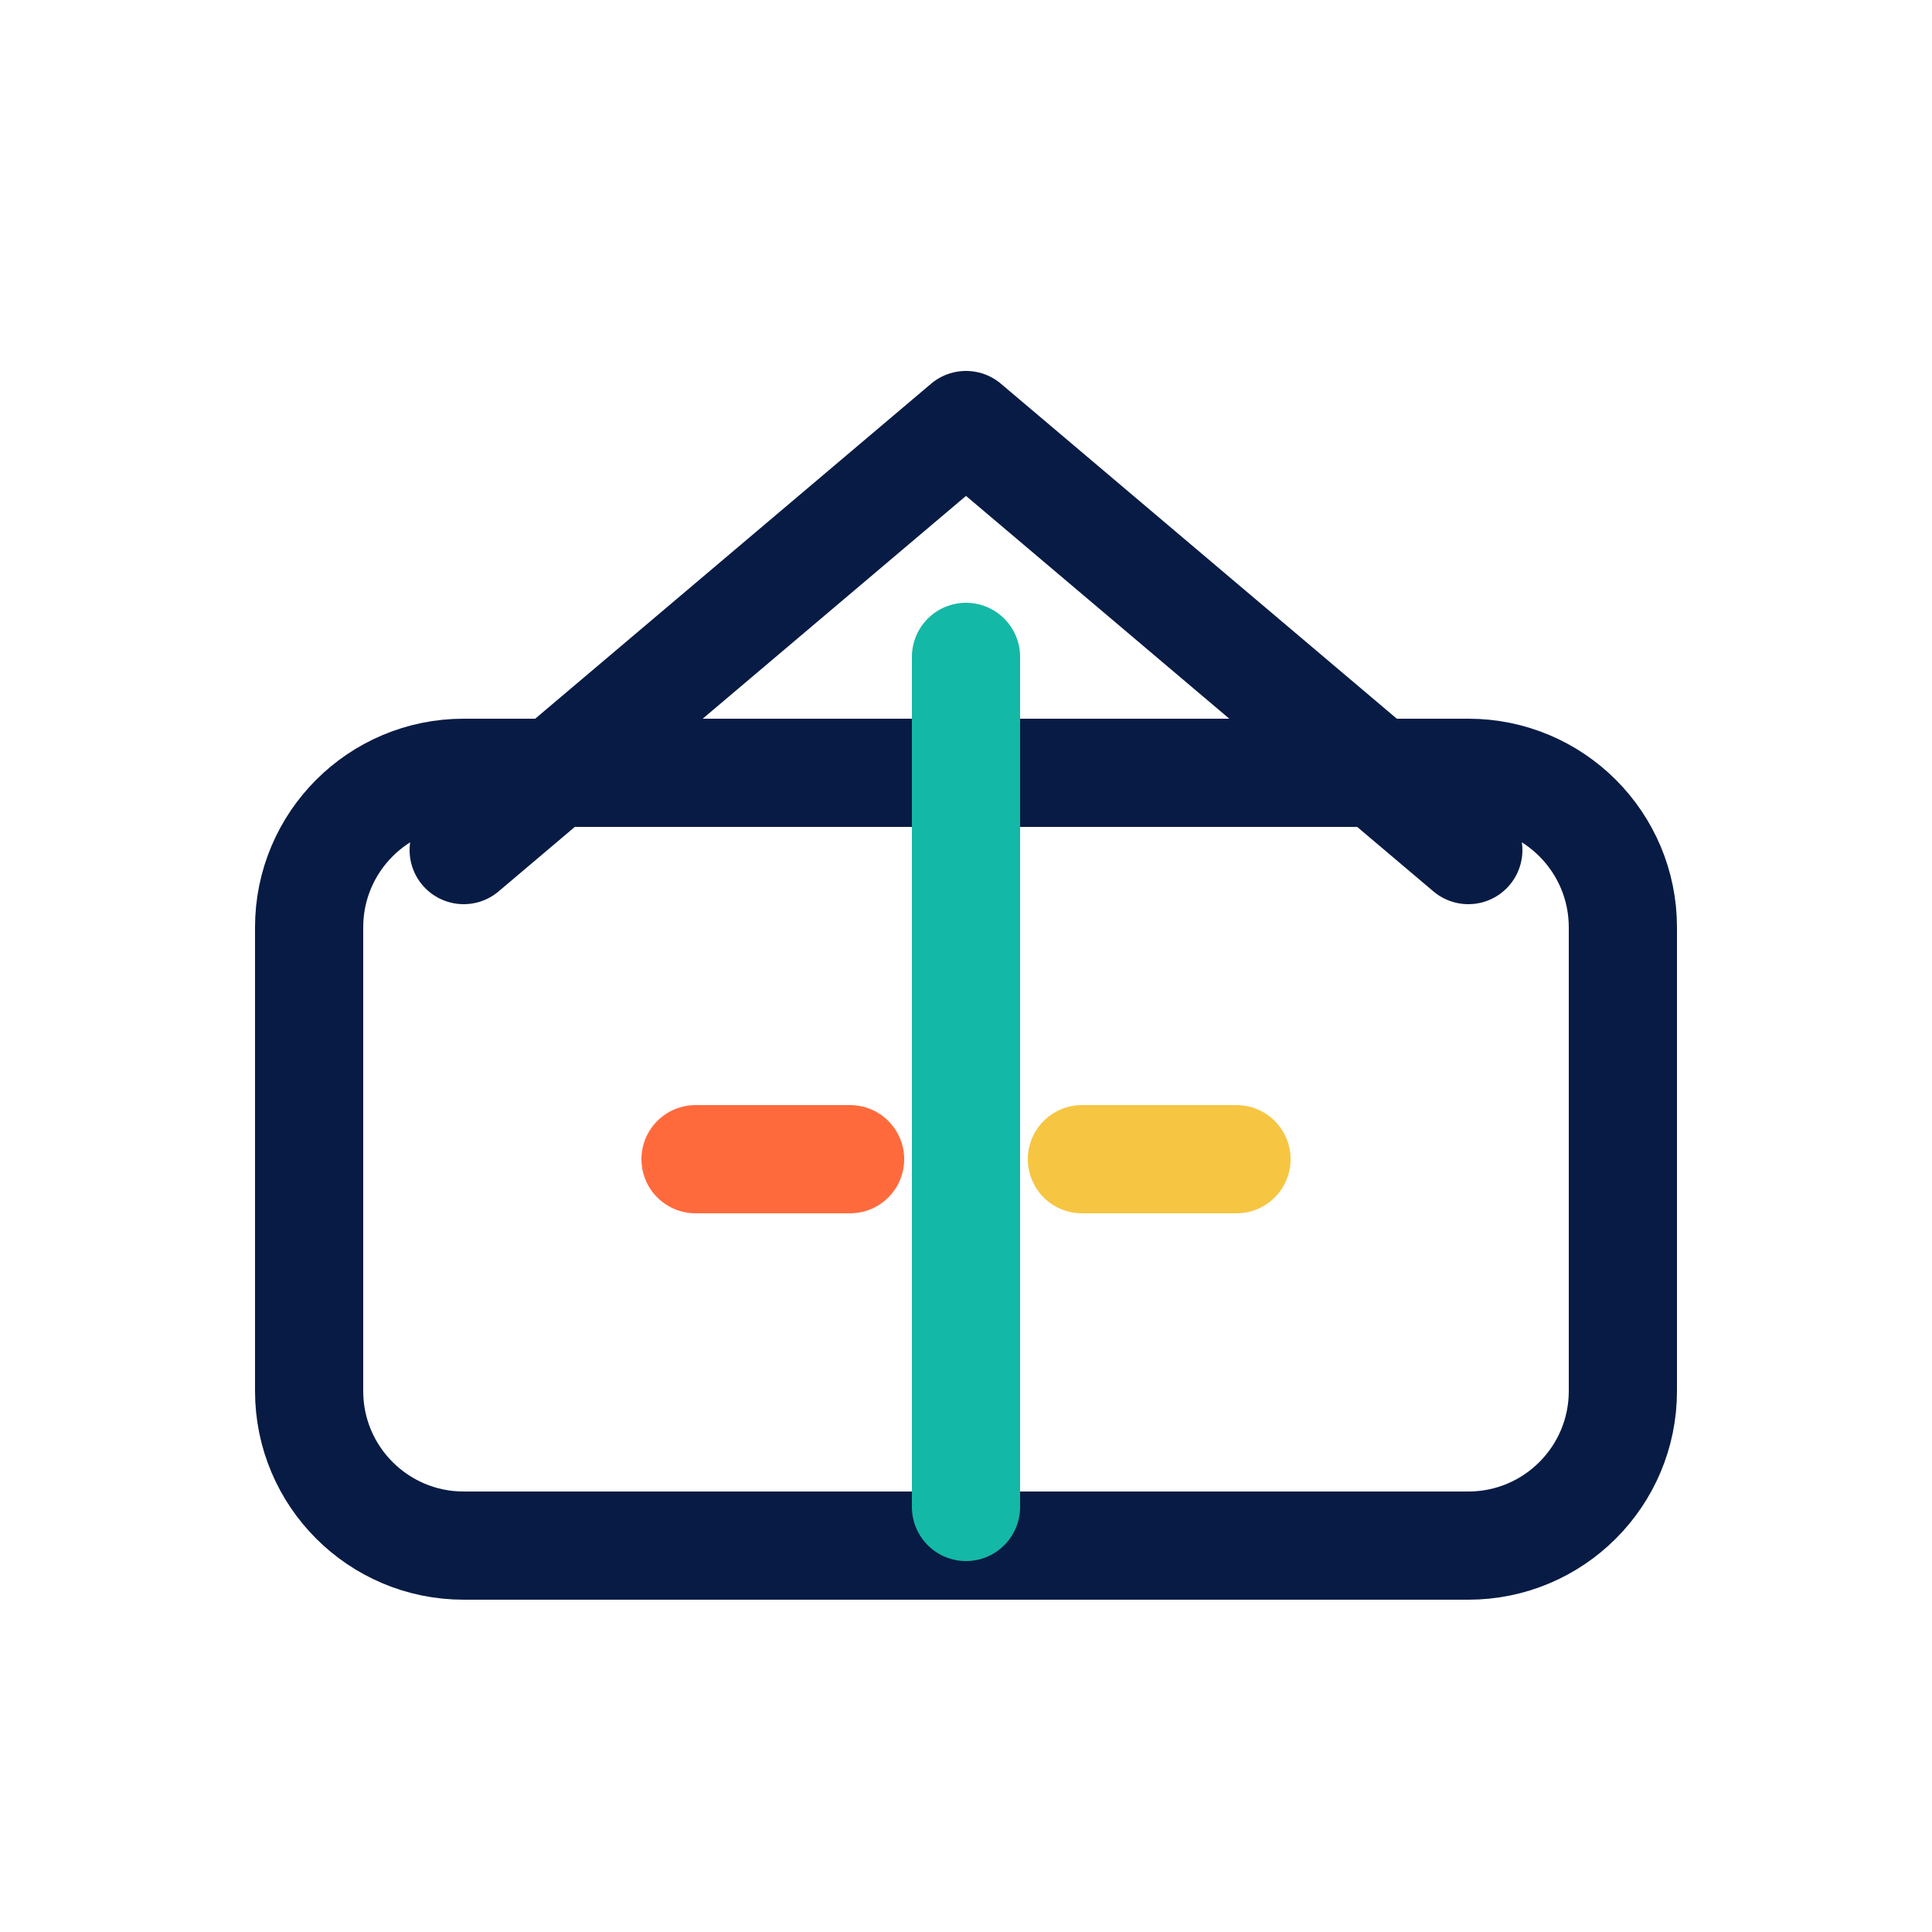
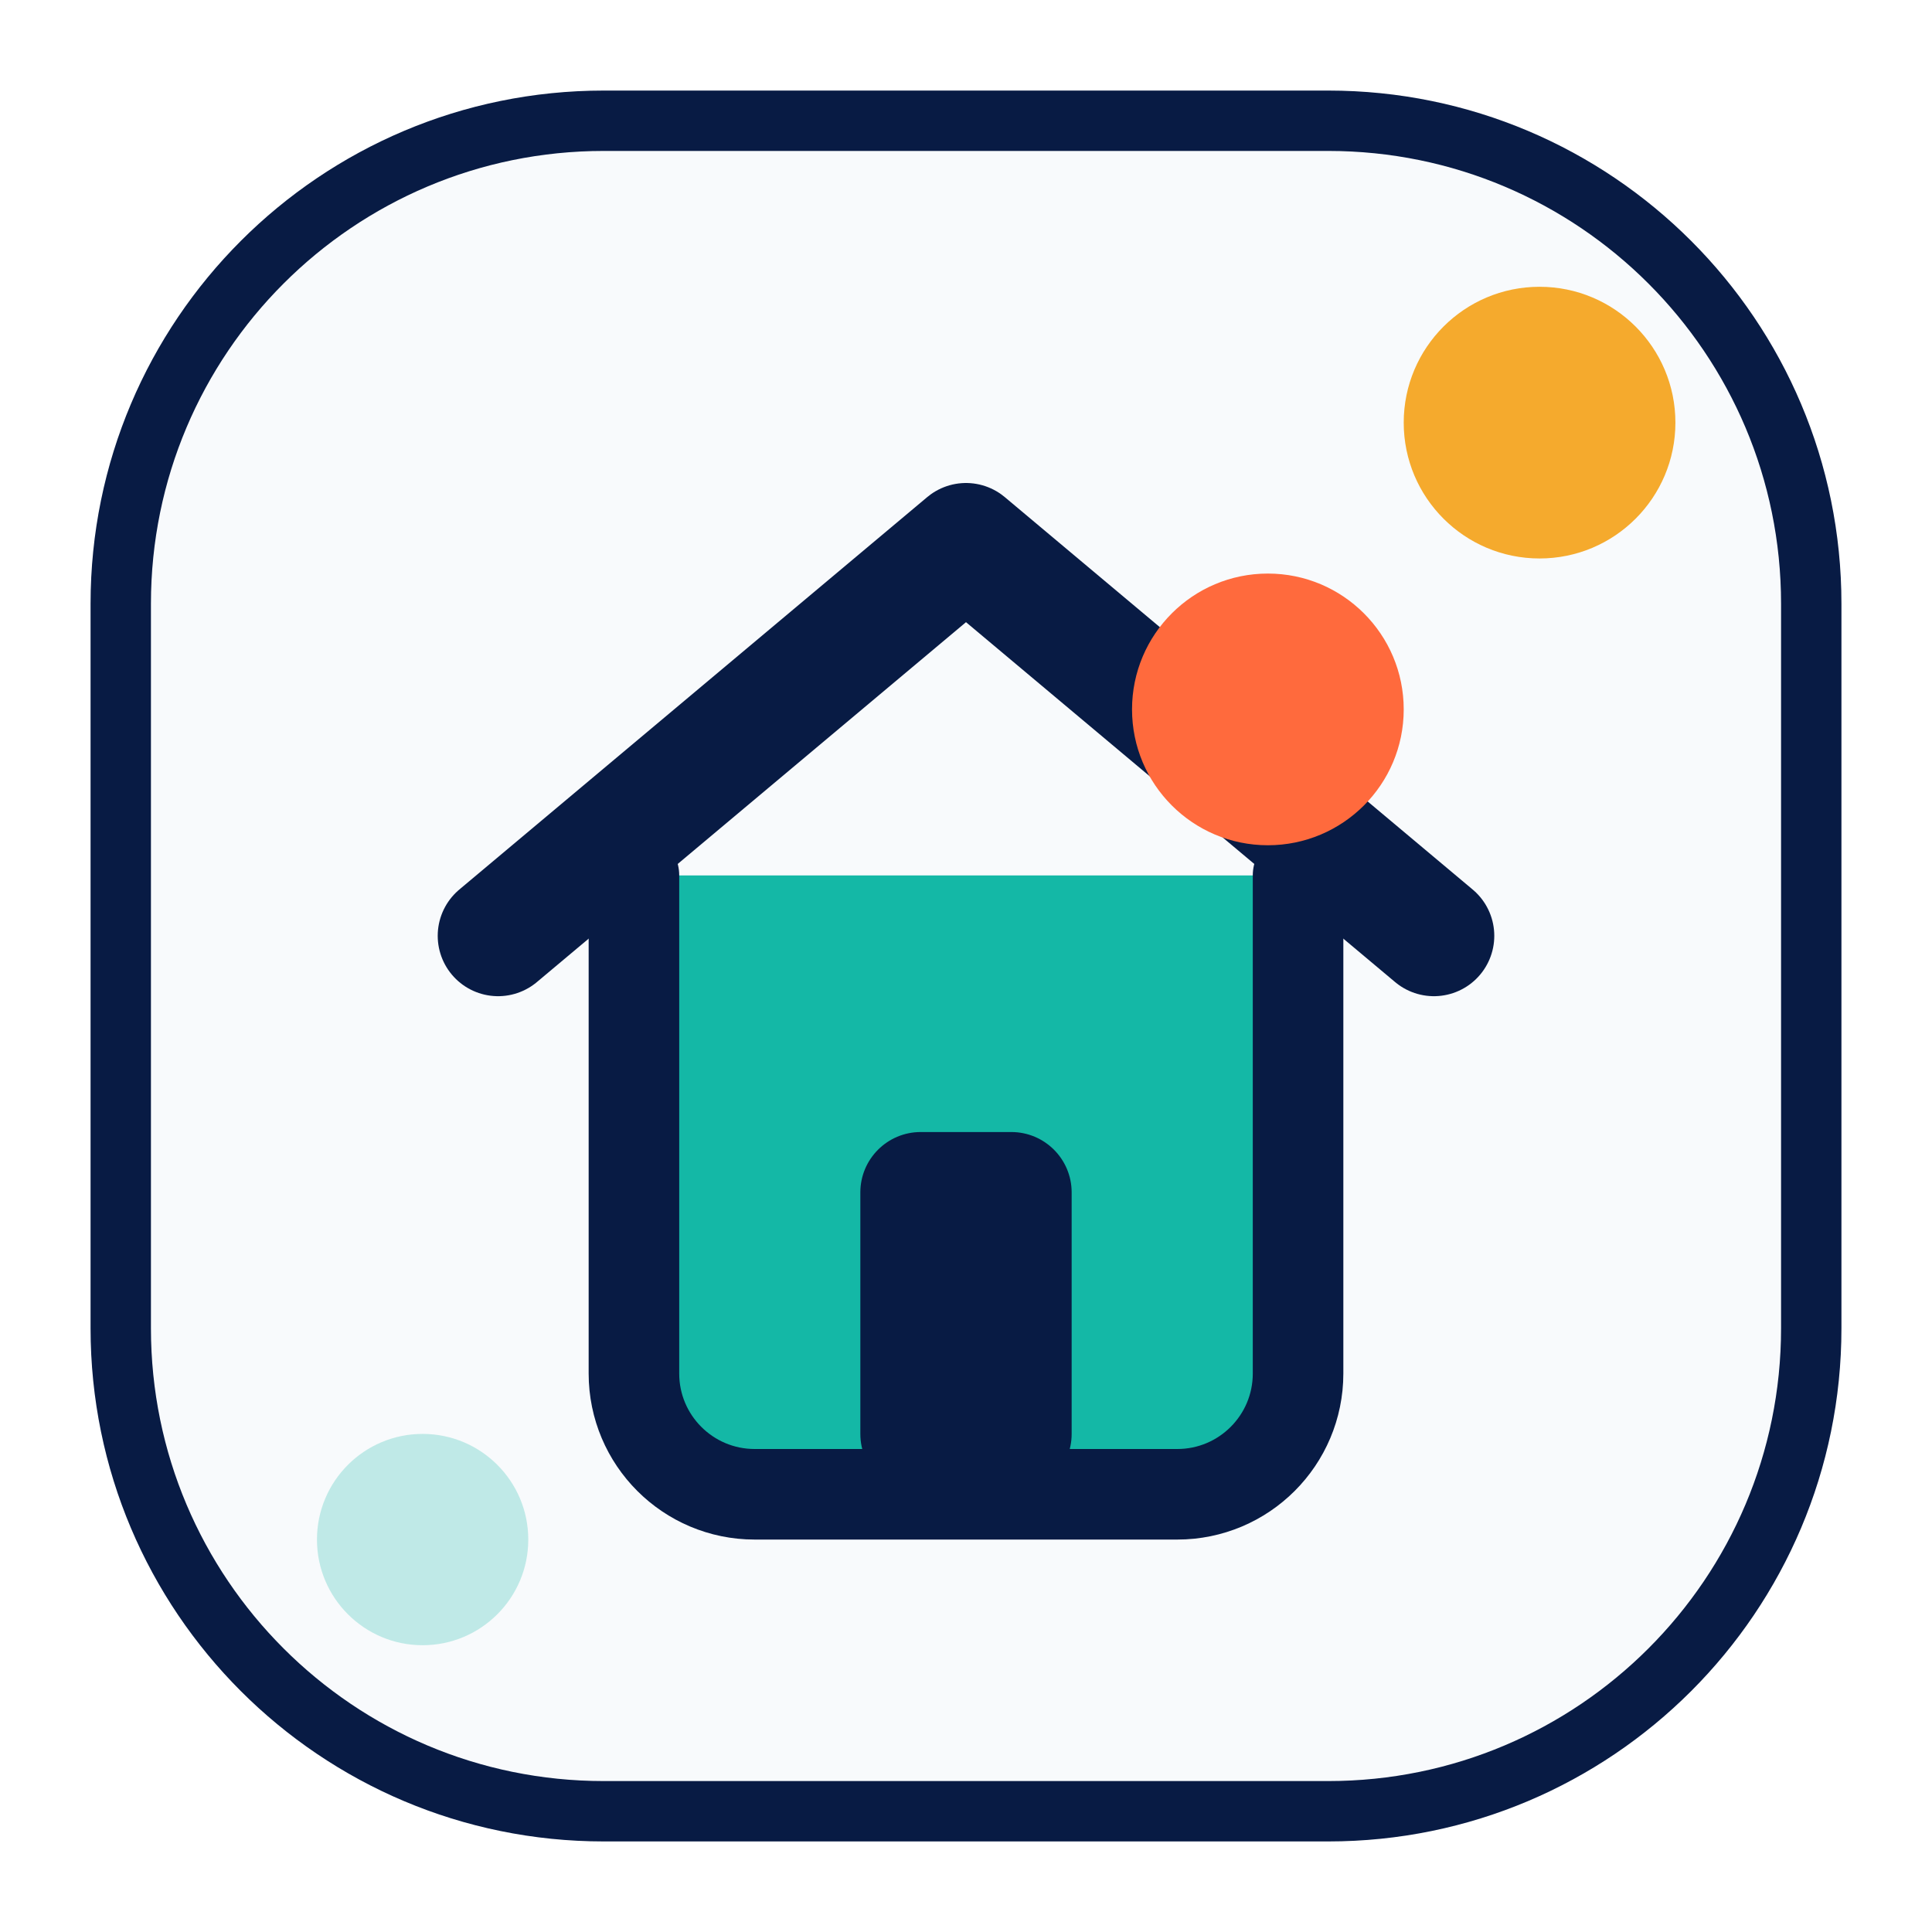
- <svg xmlns="http://www.w3.org/2000/svg" width="50" height="50" viewBox="0 0 50 50" fill="none">
-   <rect x="8" y="20" width="34" height="20" rx="4" stroke="#081B44" stroke-width="2.8" />
-   <path d="M12 22L25 11L38 22" stroke="#081B44" stroke-width="2.8" stroke-linecap="round" stroke-linejoin="round" />
-   <path d="M25 17V39" stroke="#14B8A6" stroke-width="2.8" stroke-linecap="round" />
-   <path d="M18 30H22" stroke="#FF6A3D" stroke-width="2.8" stroke-linecap="round" />
-   <path d="M28 30H32" stroke="#F6C542" stroke-width="2.8" stroke-linecap="round" />
+ <svg xmlns="http://www.w3.org/2000/svg" width="128" height="128" viewBox="0 0 128 128" fill="none" role="img" aria-label="Home / Dashboard icon">
+   <rect x="8" y="8" width="112" height="112" rx="32" fill="#F8FAFC" />
+   <rect x="8" y="8" width="112" height="112" rx="32" stroke="#081B44" stroke-width="4" />
+   <circle cx="102" cy="28" r="9" fill="#F5A623" opacity="0.95" />
+   <circle cx="28" cy="102" r="7" fill="#14B8A6" opacity="0.25" />
+   <path d="M33 62L64 36L95 62" stroke="#081B44" stroke-width="8" stroke-linecap="round" stroke-linejoin="round" />
+   <path d="M42 58V91C42 95.418 45.582 99 50 99H78C82.418 99 86 95.418 86 91V58" fill="#14B8A6" />
+   <path d="M42 58V91C42 95.418 45.582 99 50 99H78C82.418 99 86 95.418 86 91V58" stroke="#081B44" stroke-width="6" stroke-linecap="round" stroke-linejoin="round" />
+   <rect x="57" y="75" width="14" height="24" rx="4" fill="#081B44" />
+   <circle cx="84" cy="47" r="9" fill="#FF6A3D" />
</svg>
